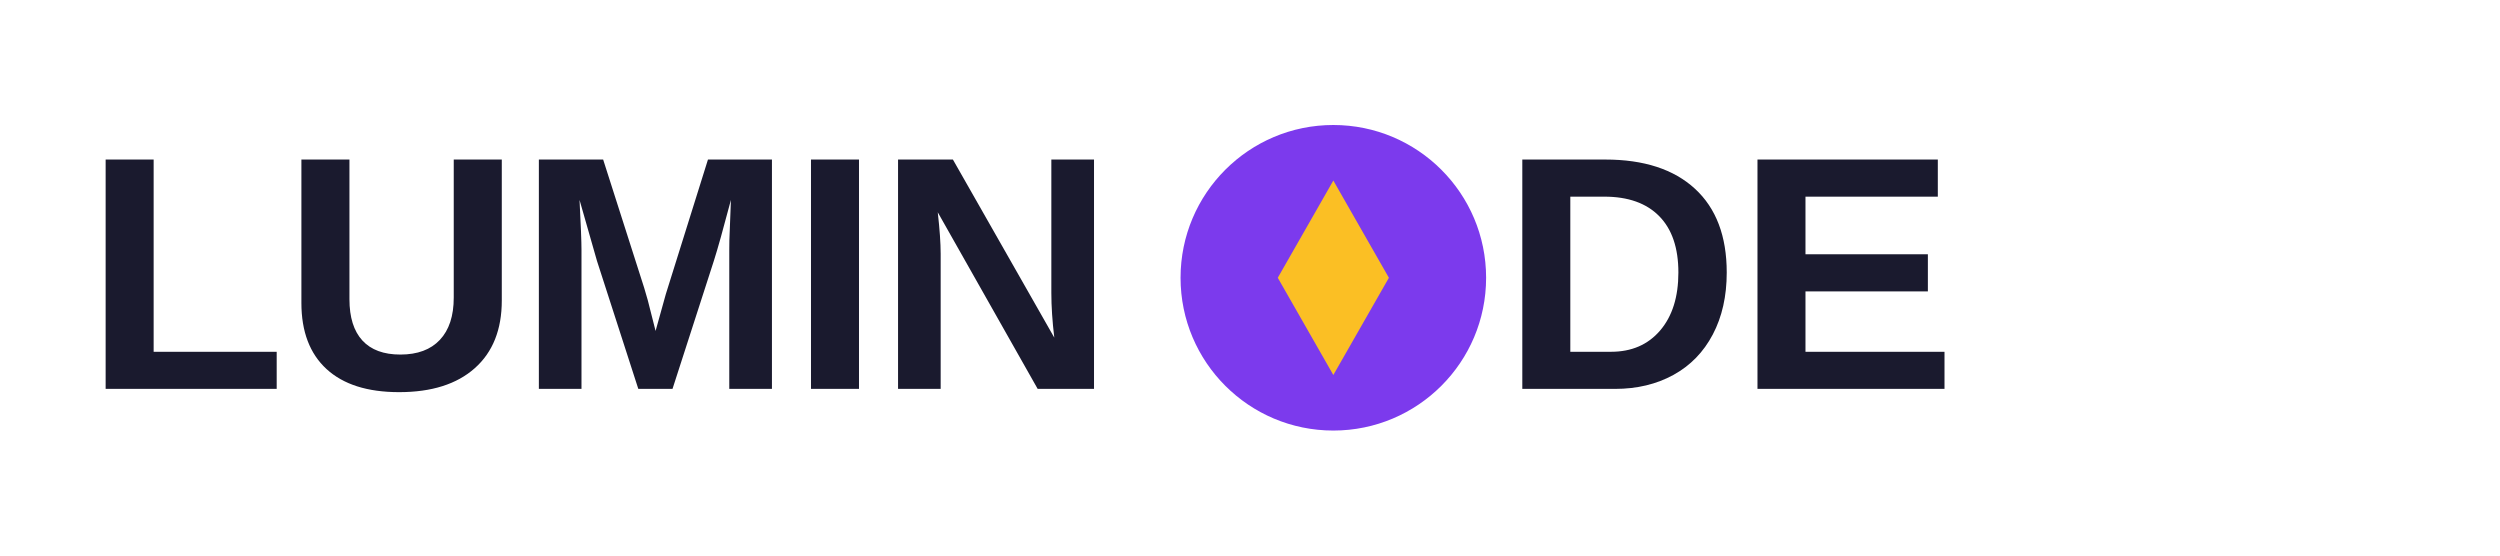
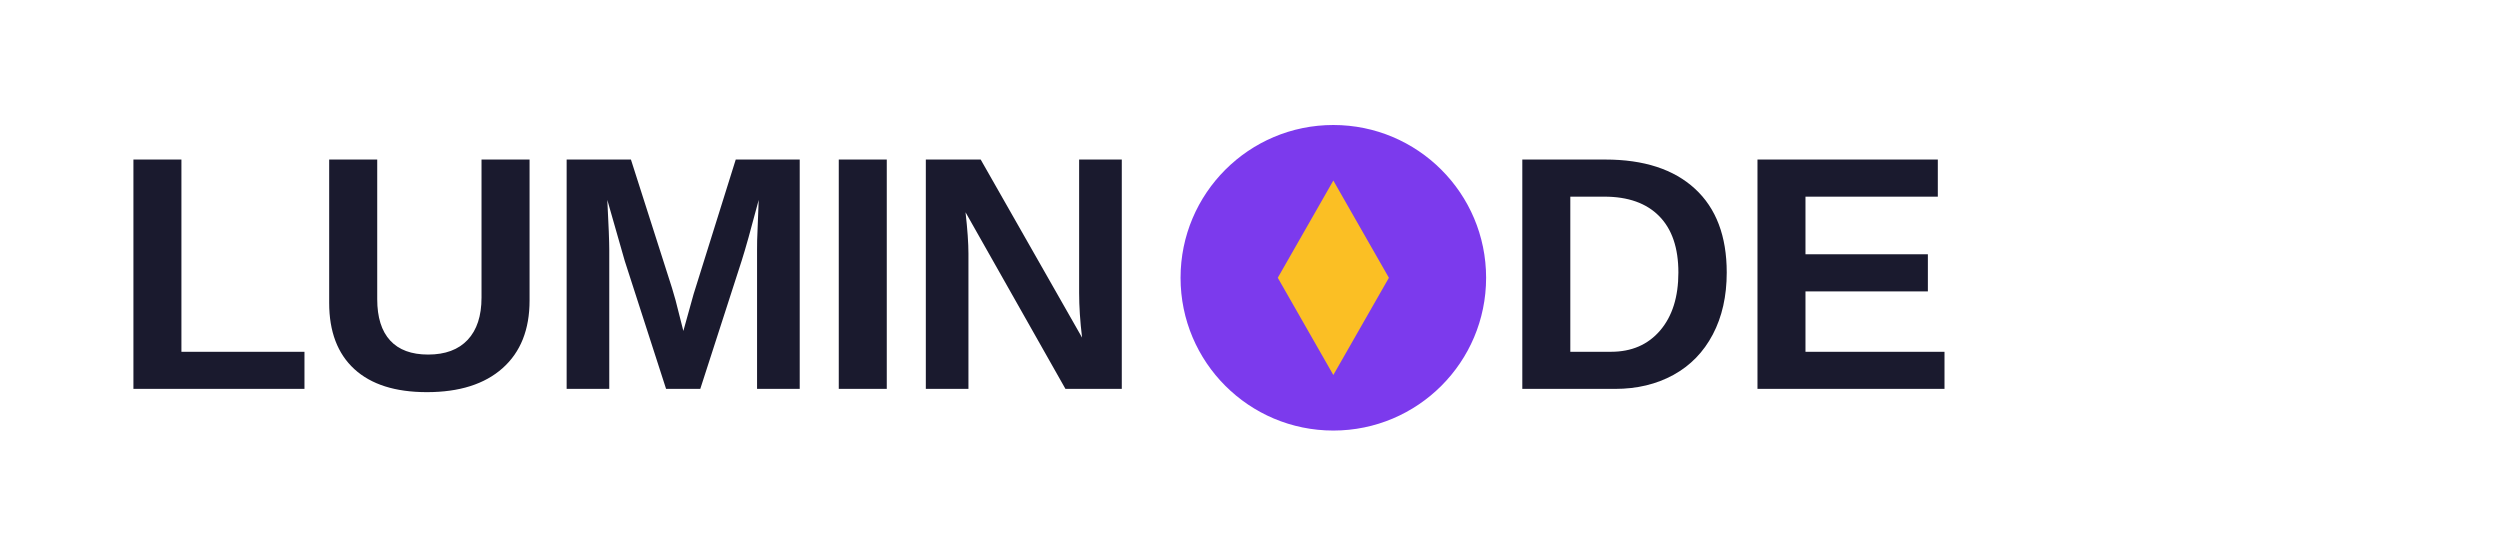
<svg xmlns="http://www.w3.org/2000/svg" viewBox="0 0 900 200" fill="none" preserveAspectRatio="xMidYMid meet">
-   <text x="30" y="140" font-family="Arial, sans-serif" font-size="120" font-weight="900" fill="#1a1a2e" letter-spacing="-2">LUMIN</text>
+   <text x="40" y="140" font-family="Arial, sans-serif" font-size="120" font-weight="900" fill="#1a1a2e" letter-spacing="-2">LUMIN</text>
  <circle cx="480" cy="100" r="55" fill="#7c3aed" />
  <path d="M480 65 L500 100 L480 135 L460 100 Z" fill="#fbbf24" />
  <text x="540" y="140" font-family="Arial, sans-serif" font-size="120" font-weight="900" fill="#1a1a2e" letter-spacing="-2">DE</text>
</svg>
